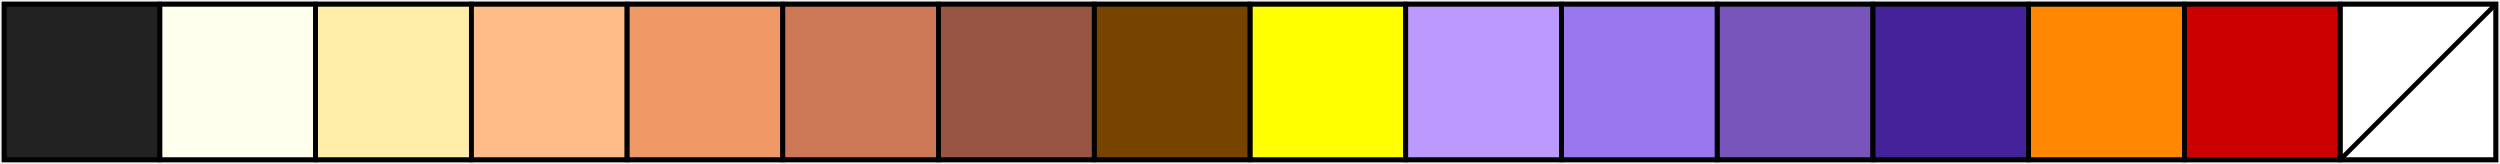
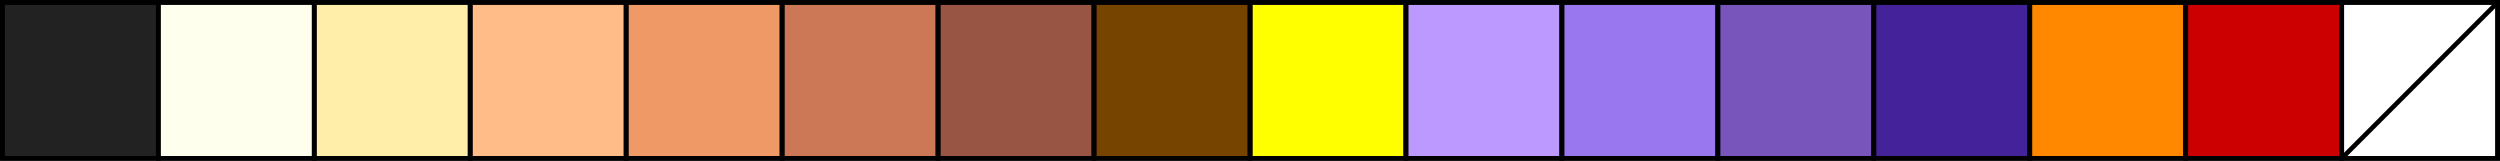
- <svg xmlns="http://www.w3.org/2000/svg" width="80.265mm" height="5.265mm" viewBox="0 0 80.265 5.265" version="1.1" id="svg5">
+ <svg xmlns="http://www.w3.org/2000/svg" width="9.223in" height="0.593in" viewBox="0 0 234.277 15.053" version="1.1" id="svg5">
  <defs id="defs2" />
-   <g id="layer1" transform="translate(-64.98121,-153.2761)">
-     <rect style="fill:#ffffff;fill-opacity:1;stroke:#000000;stroke-width:0.15;stroke-dasharray:none;stroke-opacity:1;stroke-miterlimit:4" id="rect9641-38" width="5" height="5" x="140.113" y="153.408" />
-     <rect style="fill:#ffff00;fill-opacity:1;stroke:#000000;stroke-width:0.15;stroke-dasharray:none;stroke-opacity:1;stroke-miterlimit:4" id="rect9641" width="5" height="5" x="105.113" y="153.408" />
-     <rect style="fill:#bb99ff;fill-opacity:1;stroke:#000000;stroke-width:0.15;stroke-dasharray:none;stroke-opacity:1;stroke-miterlimit:4" id="rect9641-0" width="5" height="5" x="110.114" y="153.408" />
-     <rect style="fill:#9977ee;fill-opacity:1;stroke:#000000;stroke-width:0.15;stroke-dasharray:none;stroke-opacity:1;stroke-miterlimit:4" id="rect9641-3" width="5" height="5" x="115.114" y="153.408" />
-     <rect style="fill:#7755bb;fill-opacity:1;stroke:#000000;stroke-width:0.15;stroke-dasharray:none;stroke-opacity:1;stroke-miterlimit:4" id="rect9641-6" width="5" height="5" x="120.114" y="153.408" />
-     <rect style="fill:#442299;fill-opacity:1;stroke:#000000;stroke-width:0.15;stroke-dasharray:none;stroke-opacity:1;stroke-miterlimit:4" id="rect9641-05" width="5" height="5" x="125.114" y="153.408" />
-     <rect style="fill:#ff8800;fill-opacity:1;stroke:#000000;stroke-width:0.15;stroke-dasharray:none;stroke-opacity:1;stroke-miterlimit:4" id="rect9641-1" width="5" height="5" x="130.113" y="153.408" />
-     <rect style="fill:#cc0000;fill-opacity:1;stroke:#000000;stroke-width:0.15;stroke-dasharray:none;stroke-opacity:1;stroke-miterlimit:4" id="rect9641-8" width="5" height="5" x="135.113" y="153.408" />
-     <rect style="fill:#222222;fill-opacity:1;stroke:#000000;stroke-width:0.15;stroke-dasharray:none;stroke-opacity:1;stroke-miterlimit:4" id="rect9641-08" width="5" height="5" x="65.113" y="153.408" />
-     <rect style="fill:#ffffee;fill-opacity:1;stroke:#000000;stroke-width:0.15;stroke-dasharray:none;stroke-opacity:1;stroke-miterlimit:4" id="rect9641-0-6" width="5" height="5" x="70.113" y="153.408" />
-     <rect style="fill:#ffeeaa;fill-opacity:1;stroke:#000000;stroke-width:0.15;stroke-dasharray:none;stroke-opacity:1;stroke-miterlimit:4" id="rect9641-3-0" width="5" height="5" x="75.113" y="153.408" />
-     <rect style="fill:#ffbb88;fill-opacity:1;stroke:#000000;stroke-width:0.15;stroke-dasharray:none;stroke-opacity:1;stroke-miterlimit:4" id="rect9641-6-7" width="5" height="5" x="80.114" y="153.408" />
-     <rect style="fill:#ee9966;fill-opacity:1;stroke:#000000;stroke-width:0.15;stroke-dasharray:none;stroke-opacity:1;stroke-miterlimit:4" id="rect9641-05-6" width="5" height="5" x="85.114" y="153.408" />
-     <rect style="fill:#cc7755;fill-opacity:1;stroke:#000000;stroke-width:0.15;stroke-dasharray:none;stroke-opacity:1;stroke-miterlimit:4" id="rect9641-1-8" width="5" height="5" x="90.113" y="153.408" />
-     <rect style="fill:#995544;fill-opacity:1;stroke:#000000;stroke-width:0.15;stroke-dasharray:none;stroke-opacity:1;stroke-miterlimit:4" id="rect9641-8-7" width="5" height="5" x="95.113" y="153.408" />
-     <rect style="fill:#774400;fill-opacity:1;stroke:#000000;stroke-width:0.15;stroke-dasharray:none;stroke-opacity:1;stroke-miterlimit:4" id="rect9641-38-3" width="5" height="5" x="100.113" y="153.408" />
-     <path style="fill:none;stroke:#000000;stroke-width:0.15;stroke-opacity:1;stroke-miterlimit:4;stroke-dasharray:none" d="m 70.114,153.408 v 5" id="path1049" />
-     <path style="fill:none;stroke:#000000;stroke-width:0.15;stroke-opacity:1;stroke-miterlimit:4;stroke-dasharray:none" d="m 75.114,153.408 v 5" id="path1051" />
-     <path style="fill:none;stroke:#000000;stroke-width:0.15;stroke-opacity:1;stroke-miterlimit:4;stroke-dasharray:none" d="m 80.114,153.408 v 5" id="path1053" />
-     <path style="fill:none;stroke:#000000;stroke-width:0.15;stroke-opacity:1;stroke-miterlimit:4;stroke-dasharray:none" d="m 85.114,153.408 v 5" id="path1055" />
-     <path style="fill:none;stroke:#000000;stroke-width:0.15;stroke-opacity:1;stroke-miterlimit:4;stroke-dasharray:none" d="m 90.114,153.408 v 5" id="path1057" />
-     <path style="fill:none;stroke:#000000;stroke-width:0.15;stroke-opacity:1;stroke-miterlimit:4;stroke-dasharray:none" d="m 95.114,153.408 v 5" id="path1059" />
-     <path style="fill:none;stroke:#000000;stroke-width:0.15;stroke-opacity:1;stroke-miterlimit:4;stroke-dasharray:none" d="m 100.114,153.408 v 5" id="path1061" />
-     <path style="fill:none;stroke:#000000;stroke-width:0.15;stroke-opacity:1;stroke-miterlimit:4;stroke-dasharray:none" d="m 105.114,153.408 v 5" id="path1063" />
-     <path style="fill:none;stroke:#000000;stroke-width:0.15;stroke-opacity:1;stroke-miterlimit:4;stroke-dasharray:none" d="m 110.114,153.408 v 5" id="path1065" />
-     <path style="fill:none;stroke:#000000;stroke-width:0.15;stroke-opacity:1;stroke-miterlimit:4;stroke-dasharray:none" d="m 115.114,153.408 v 5" id="path1067" />
-     <path style="fill:none;stroke:#000000;stroke-width:0.15;stroke-opacity:1;stroke-miterlimit:4;stroke-dasharray:none" d="m 120.114,153.408 v 5" id="path1069" />
-     <path style="fill:none;stroke:#000000;stroke-width:0.15;stroke-opacity:1;stroke-miterlimit:4;stroke-dasharray:none" d="m 125.114,153.408 v 5" id="path1071" />
-     <path style="fill:none;stroke:#000000;stroke-width:0.15;stroke-opacity:1;stroke-miterlimit:4;stroke-dasharray:none" d="m 130.113,153.408 v 5" id="path1073" />
-     <path style="fill:none;stroke:#000000;stroke-width:0.15;stroke-opacity:1;stroke-miterlimit:4;stroke-dasharray:none" d="m 135.113,153.408 v 5" id="path1075" />
-     <path style="fill:none;stroke:#000000;stroke-width:0.15;stroke-opacity:1;stroke-miterlimit:4;stroke-dasharray:none" d="m 140.113,153.408 v 5" id="path1077" />
-     <path style="fill:none;stroke:#000000;stroke-width:0.15;stroke-opacity:1;stroke-miterlimit:4;stroke-dasharray:none" d="m 145.113,153.408 -5,5" id="path1077-2" />
-     <g id="g1081" transform="translate(65.1135,153.4084)" style="stroke-width:0.15;stroke-miterlimit:4;stroke-dasharray:none" />
-     <rect x="65.114" y="153.408" width="80" height="5" style="fill:none;stroke:#000000;stroke-width:0.15;stroke-opacity:1;stroke-miterlimit:4;stroke-dasharray:none" id="rect1083" />
+   <g id="layer1" transform="translate(-65.03848,-153.3334)">
+     <rect style="fill:#ffffff;fill-opacity:1;stroke:#000000;stroke-width:0.438;stroke-miterlimit:4;stroke-dasharray:none;stroke-opacity:1" id="rect9641-38" width="14.615" height="14.615" x="284.481" y="153.553" />
+     <rect style="fill:#ffff00;fill-opacity:1;stroke:#000000;stroke-width:0.438;stroke-miterlimit:4;stroke-dasharray:none;stroke-opacity:1" id="rect9641" width="14.615" height="14.615" x="182.177" y="153.553" />
+     <rect style="fill:#bb99ff;fill-opacity:1;stroke:#000000;stroke-width:0.438;stroke-miterlimit:4;stroke-dasharray:none;stroke-opacity:1" id="rect9641-0" width="14.615" height="14.615" x="196.792" y="153.553" />
+     <rect style="fill:#9977ee;fill-opacity:1;stroke:#000000;stroke-width:0.438;stroke-miterlimit:4;stroke-dasharray:none;stroke-opacity:1" id="rect9641-3" width="14.615" height="14.615" x="211.407" y="153.553" />
+     <rect style="fill:#7755bb;fill-opacity:1;stroke:#000000;stroke-width:0.438;stroke-miterlimit:4;stroke-dasharray:none;stroke-opacity:1" id="rect9641-6" width="14.615" height="14.615" x="226.022" y="153.553" />
+     <rect style="fill:#442299;fill-opacity:1;stroke:#000000;stroke-width:0.438;stroke-miterlimit:4;stroke-dasharray:none;stroke-opacity:1" id="rect9641-05" width="14.615" height="14.615" x="240.637" y="153.553" />
+     <rect style="fill:#ff8800;fill-opacity:1;stroke:#000000;stroke-width:0.438;stroke-miterlimit:4;stroke-dasharray:none;stroke-opacity:1" id="rect9641-1" width="14.615" height="14.615" x="255.251" y="153.553" />
+     <rect style="fill:#cc0000;fill-opacity:1;stroke:#000000;stroke-width:0.438;stroke-miterlimit:4;stroke-dasharray:none;stroke-opacity:1" id="rect9641-8" width="14.615" height="14.615" x="269.866" y="153.553" />
+     <rect style="fill:#222222;fill-opacity:1;stroke:#000000;stroke-width:0.438;stroke-miterlimit:4;stroke-dasharray:none;stroke-opacity:1" id="rect9641-08" width="14.615" height="14.615" x="65.258" y="153.553" />
+     <rect style="fill:#ffffee;fill-opacity:1;stroke:#000000;stroke-width:0.438;stroke-miterlimit:4;stroke-dasharray:none;stroke-opacity:1" id="rect9641-0-6" width="14.615" height="14.615" x="79.873" y="153.553" />
+     <rect style="fill:#ffeeaa;fill-opacity:1;stroke:#000000;stroke-width:0.438;stroke-miterlimit:4;stroke-dasharray:none;stroke-opacity:1" id="rect9641-3-0" width="14.615" height="14.615" x="94.488" y="153.553" />
+     <rect style="fill:#ffbb88;fill-opacity:1;stroke:#000000;stroke-width:0.438;stroke-miterlimit:4;stroke-dasharray:none;stroke-opacity:1" id="rect9641-6-7" width="14.615" height="14.615" x="109.102" y="153.553" />
+     <rect style="fill:#ee9966;fill-opacity:1;stroke:#000000;stroke-width:0.438;stroke-miterlimit:4;stroke-dasharray:none;stroke-opacity:1" id="rect9641-05-6" width="14.615" height="14.615" x="123.717" y="153.553" />
+     <rect style="fill:#cc7755;fill-opacity:1;stroke:#000000;stroke-width:0.438;stroke-miterlimit:4;stroke-dasharray:none;stroke-opacity:1" id="rect9641-1-8" width="14.615" height="14.615" x="138.332" y="153.553" />
+     <rect style="fill:#995544;fill-opacity:1;stroke:#000000;stroke-width:0.438;stroke-miterlimit:4;stroke-dasharray:none;stroke-opacity:1" id="rect9641-8-7" width="14.615" height="14.615" x="152.947" y="153.553" />
+     <rect style="fill:#774400;fill-opacity:1;stroke:#000000;stroke-width:0.438;stroke-miterlimit:4;stroke-dasharray:none;stroke-opacity:1" id="rect9641-38-3" width="14.615" height="14.615" x="167.562" y="153.553" />
+     <path style="fill:none;stroke:#000000;stroke-width:0.438;stroke-miterlimit:4;stroke-dasharray:none;stroke-opacity:1" d="m 79.873,153.553 v 14.615" id="path1049" />
+     <path style="fill:none;stroke:#000000;stroke-width:0.438;stroke-miterlimit:4;stroke-dasharray:none;stroke-opacity:1" d="m 94.488,153.553 v 14.615" id="path1051" />
+     <path style="fill:none;stroke:#000000;stroke-width:0.438;stroke-miterlimit:4;stroke-dasharray:none;stroke-opacity:1" d="m 109.102,153.553 v 14.615" id="path1053" />
+     <path style="fill:none;stroke:#000000;stroke-width:0.438;stroke-miterlimit:4;stroke-dasharray:none;stroke-opacity:1" d="m 123.717,153.553 v 14.615" id="path1055" />
+     <path style="fill:none;stroke:#000000;stroke-width:0.438;stroke-miterlimit:4;stroke-dasharray:none;stroke-opacity:1" d="m 138.332,153.553 v 14.615" id="path1057" />
+     <path style="fill:none;stroke:#000000;stroke-width:0.438;stroke-miterlimit:4;stroke-dasharray:none;stroke-opacity:1" d="m 152.947,153.553 v 14.615" id="path1059" />
+     <path style="fill:none;stroke:#000000;stroke-width:0.438;stroke-miterlimit:4;stroke-dasharray:none;stroke-opacity:1" d="m 167.562,153.553 v 14.615" id="path1061" />
+     <path style="fill:none;stroke:#000000;stroke-width:0.438;stroke-miterlimit:4;stroke-dasharray:none;stroke-opacity:1" d="m 182.177,153.553 v 14.615" id="path1063" />
+     <path style="fill:none;stroke:#000000;stroke-width:0.438;stroke-miterlimit:4;stroke-dasharray:none;stroke-opacity:1" d="m 196.792,153.553 v 14.615" id="path1065" />
+     <path style="fill:none;stroke:#000000;stroke-width:0.438;stroke-miterlimit:4;stroke-dasharray:none;stroke-opacity:1" d="m 211.407,153.553 v 14.615" id="path1067" />
+     <path style="fill:none;stroke:#000000;stroke-width:0.438;stroke-miterlimit:4;stroke-dasharray:none;stroke-opacity:1" d="m 226.022,153.553 v 14.615" id="path1069" />
+     <path style="fill:none;stroke:#000000;stroke-width:0.438;stroke-miterlimit:4;stroke-dasharray:none;stroke-opacity:1" d="m 240.637,153.553 v 14.615" id="path1071" />
+     <path style="fill:none;stroke:#000000;stroke-width:0.438;stroke-miterlimit:4;stroke-dasharray:none;stroke-opacity:1" d="m 255.251,153.553 v 14.615" id="path1073" />
+     <path style="fill:none;stroke:#000000;stroke-width:0.438;stroke-miterlimit:4;stroke-dasharray:none;stroke-opacity:1" d="m 269.866,153.553 v 14.615" id="path1075" />
+     <path style="fill:none;stroke:#000000;stroke-width:0.438;stroke-miterlimit:4;stroke-dasharray:none;stroke-opacity:1" d="m 284.481,153.553 v 14.615" id="path1077" />
+     <path style="fill:none;stroke:#000000;stroke-width:0.438;stroke-miterlimit:4;stroke-dasharray:none;stroke-opacity:1" d="m 299.096,153.553 -14.615,14.615" id="path1077-2" />
+     <g id="g1081" transform="matrix(2.922979,0,0,2.922979,65.25776,153.5526)" style="stroke-width:0.15;stroke-miterlimit:4;stroke-dasharray:none" />
+     <rect x="65.258" y="153.553" width="233.838" height="14.615" style="fill:none;stroke:#000000;stroke-width:0.438;stroke-miterlimit:4;stroke-dasharray:none;stroke-opacity:1" id="rect1083" />
  </g>
</svg>
